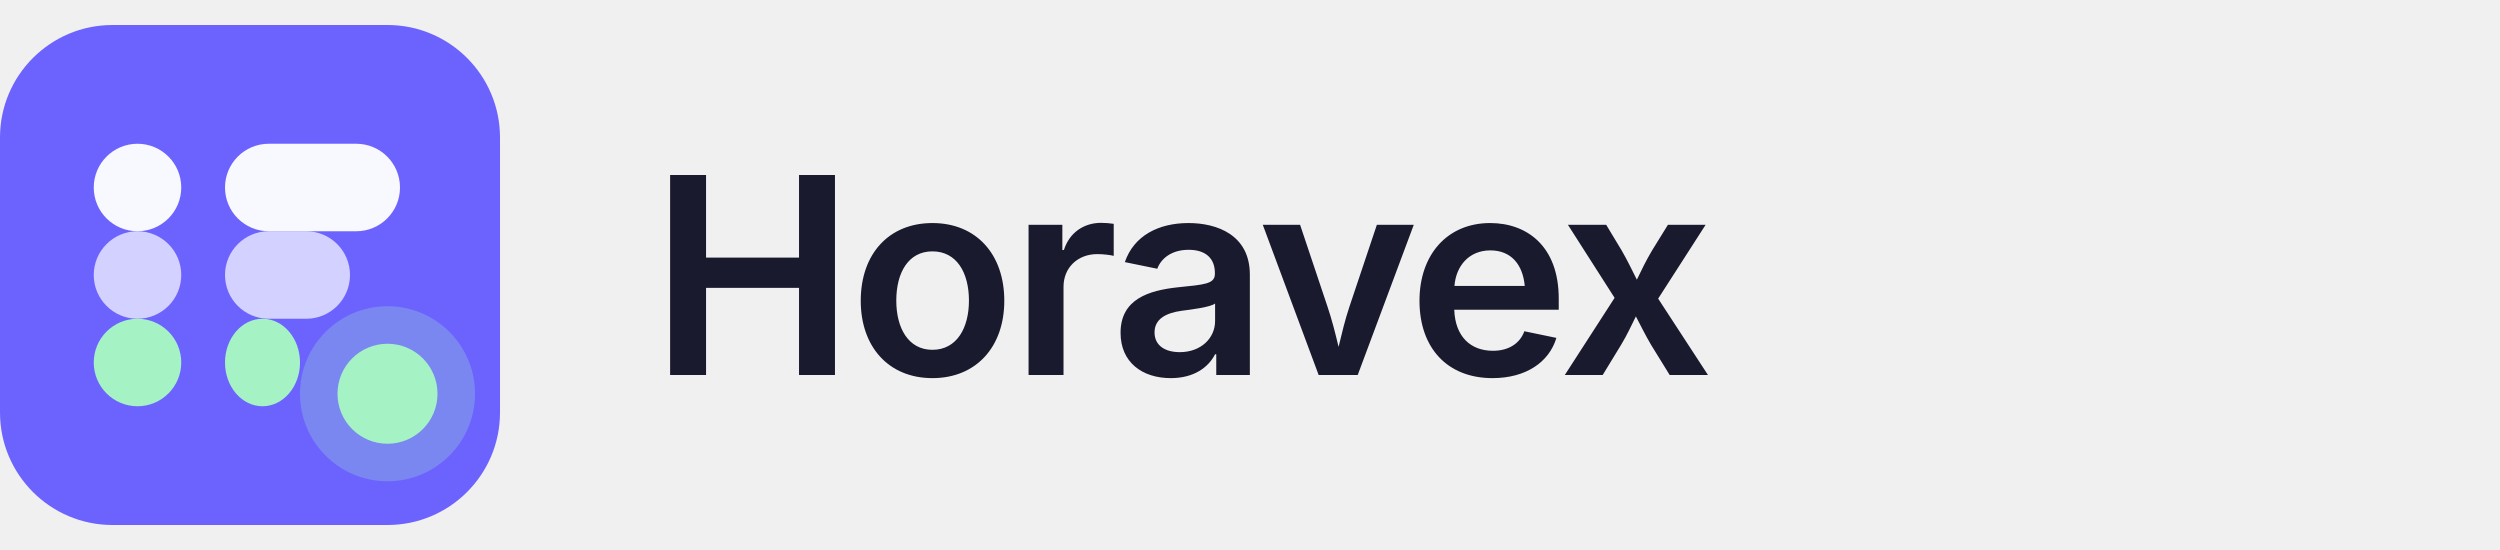
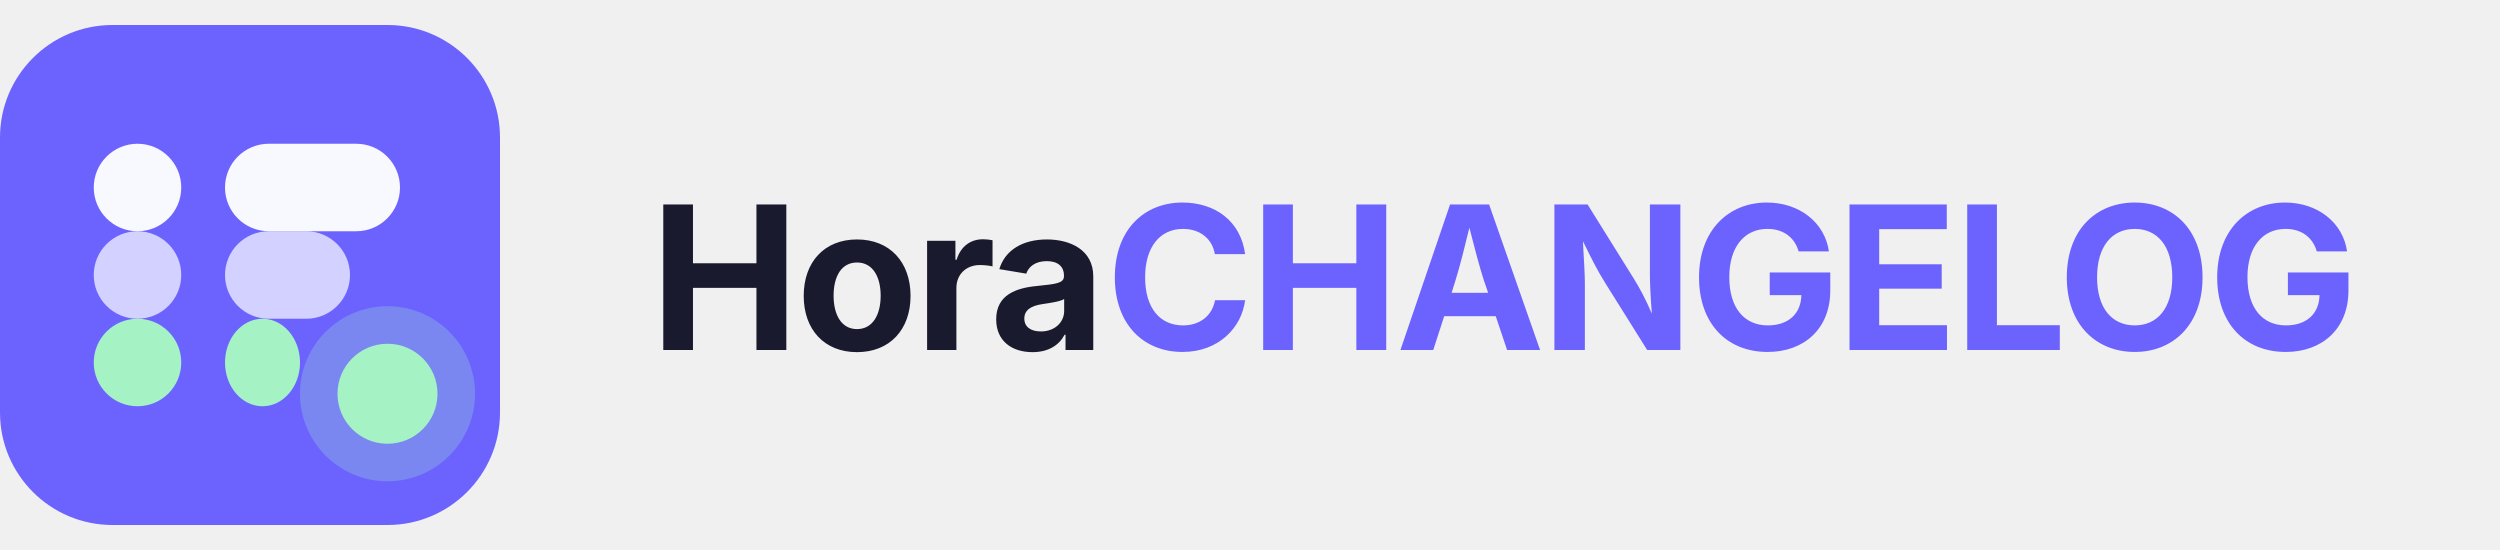
<svg xmlns="http://www.w3.org/2000/svg" viewBox="0 0 200 44" width="200" height="44">
  <rect x="0" y="2" width="40" height="40" rx="9" fill="#6c63ff" />
  <circle cx="11" cy="15" r="3.5" fill="white" opacity="0.95" />
  <rect x="18" y="11.5" width="14" height="7" rx="3.5" fill="white" opacity="0.95" />
  <circle cx="11" cy="22" r="3.5" fill="white" opacity="0.7" />
  <rect x="18" y="18.5" width="10" height="7" rx="3.5" fill="white" opacity="0.7" />
  <circle cx="11" cy="29" r="3.5" fill="#a5f3c4" />
  <rect x="18" y="25.5" width="6" height="7" rx="3.5" fill="#a5f3c4" />
  <circle cx="31" cy="31.5" r="4" fill="#a5f3c4" />
  <circle cx="31" cy="31.5" r="7" fill="#a5f3c4" opacity="0.25" />
-   <text x="52" y="30" font-family="-apple-system,BlinkMacSystemFont,'Segoe UI',sans-serif" font-weight="600" font-size="22" fill="#1a1a2e" letter-spacing="-0.5">Horavex</text>
+   <text x="52" y="28" font-family="-apple-system,BlinkMacSystemFont,'Segoe UI',sans-serif" font-weight="700" font-size="16" fill="#1a1a2e" letter-spacing="-0.3">Hora<tspan fill="#6c63ff">CHANGELOG</tspan>
+   </text>
</svg>
